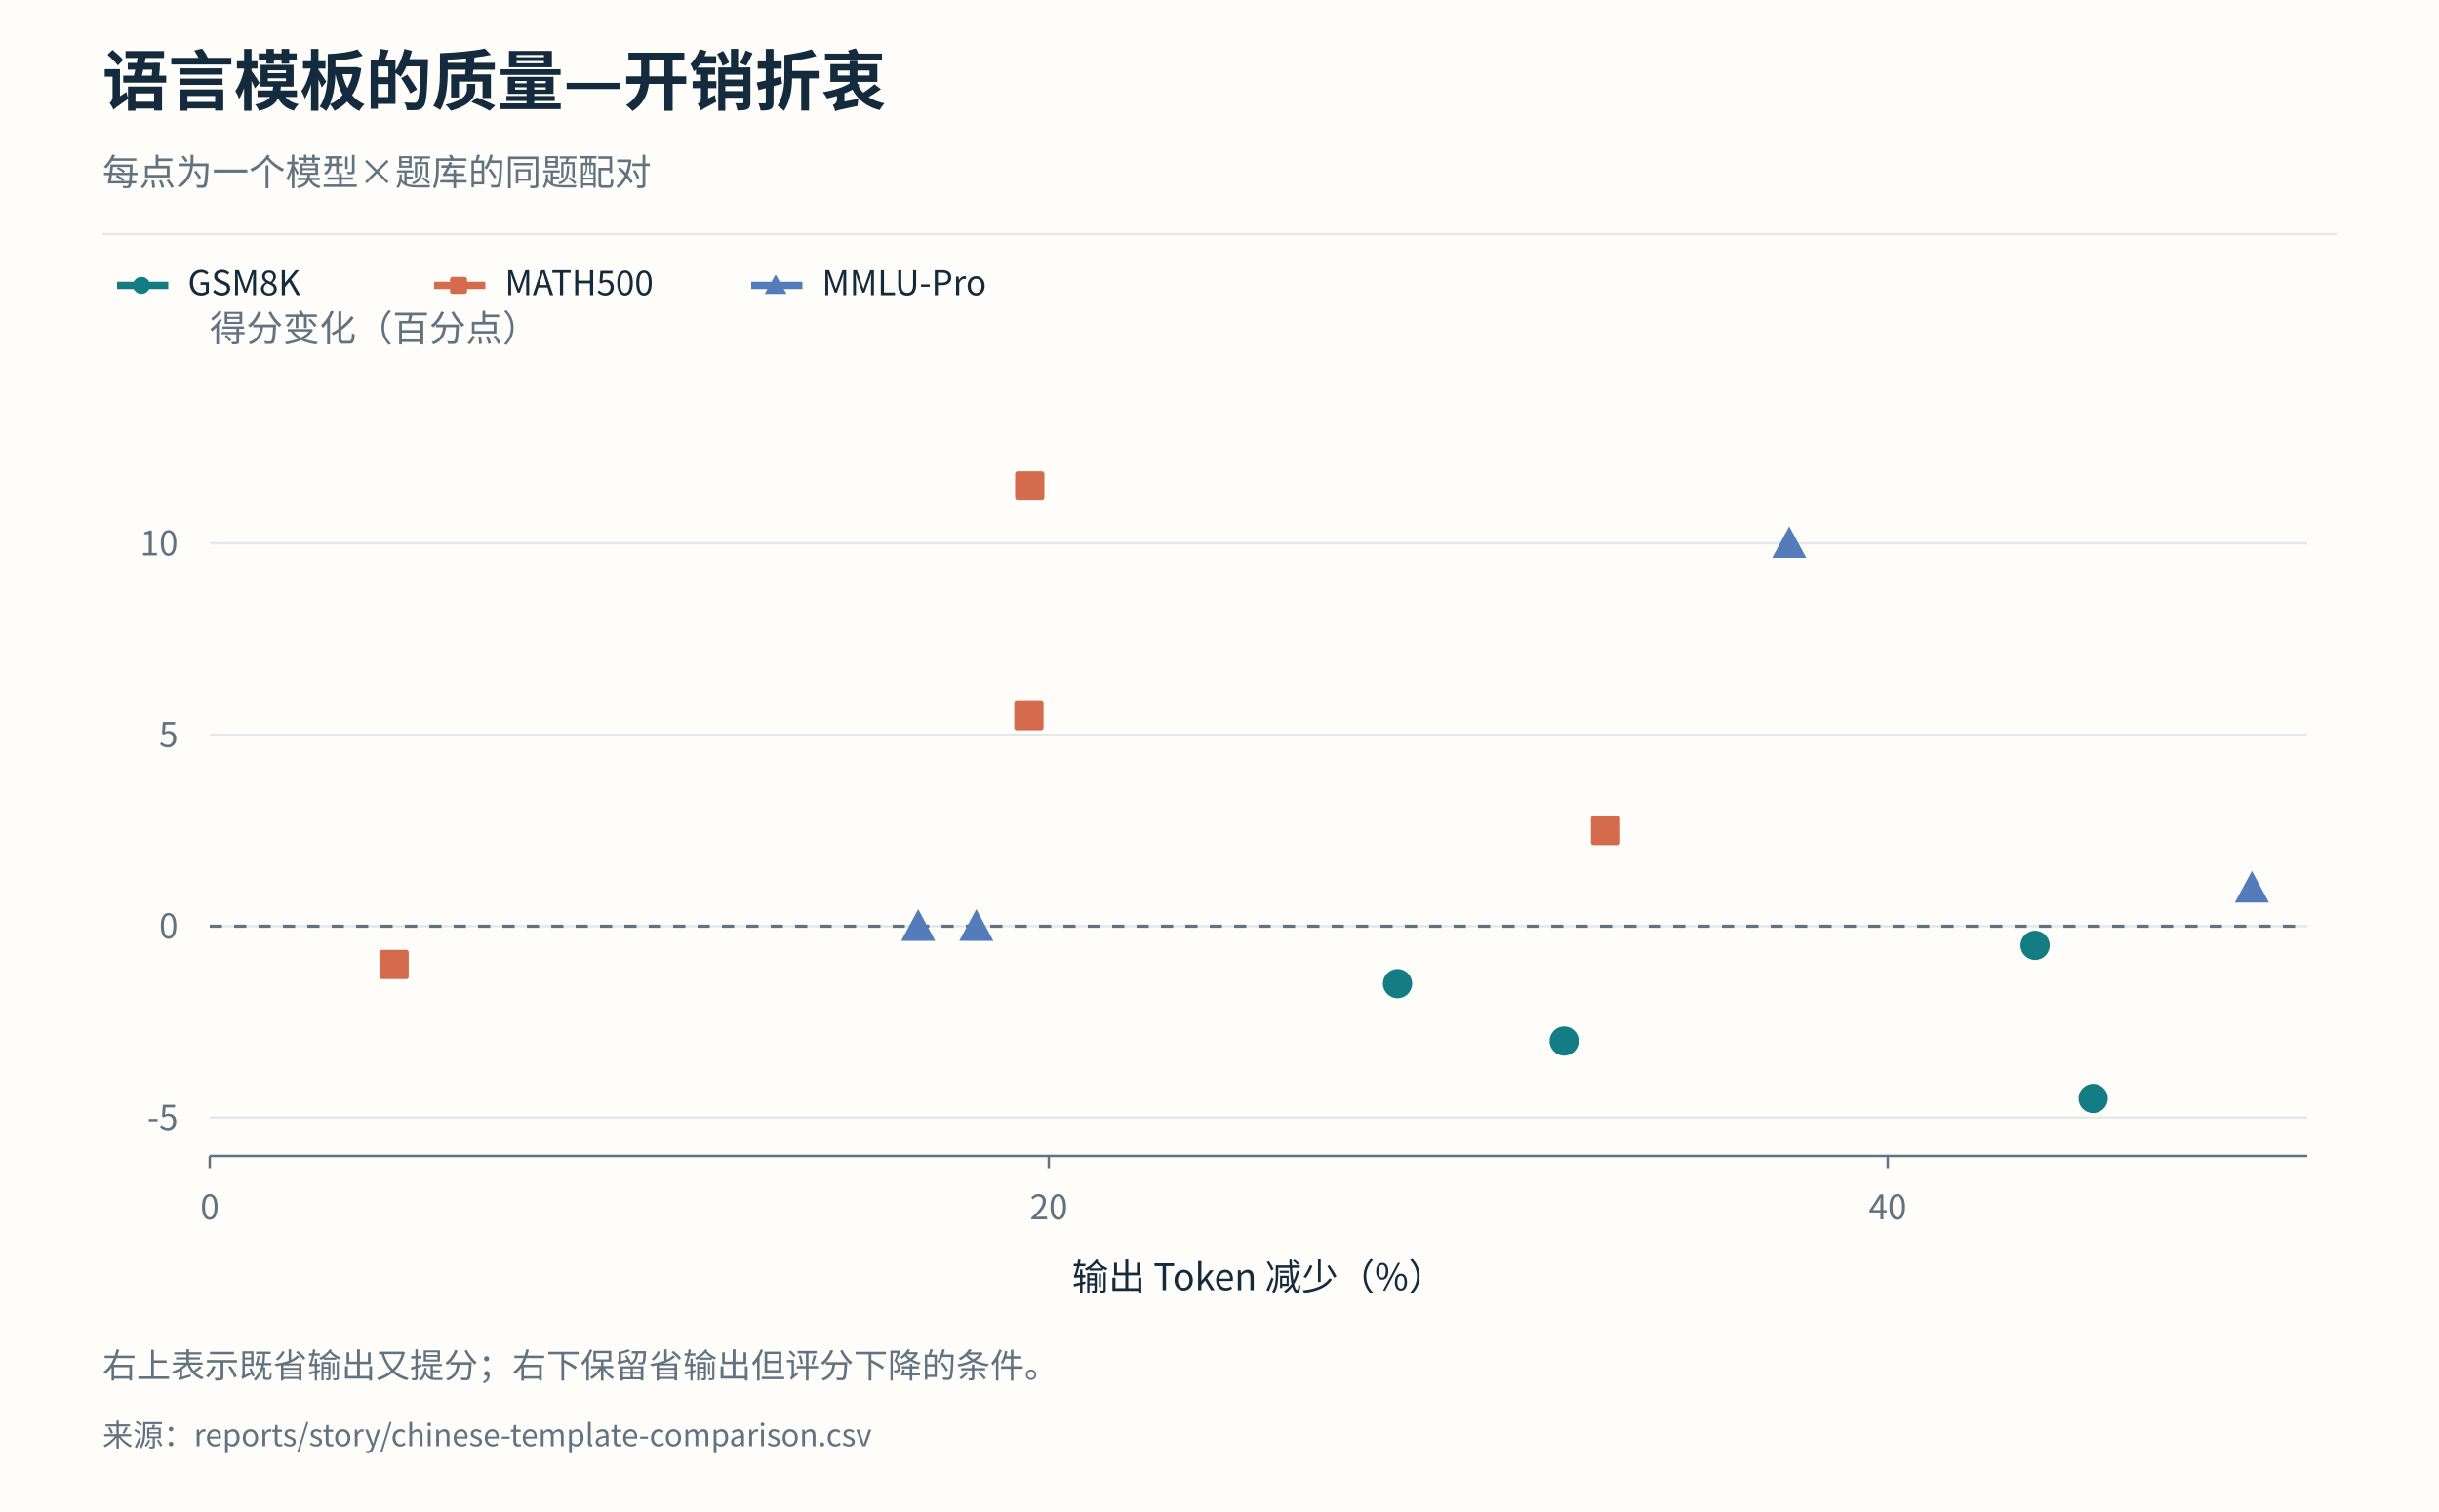
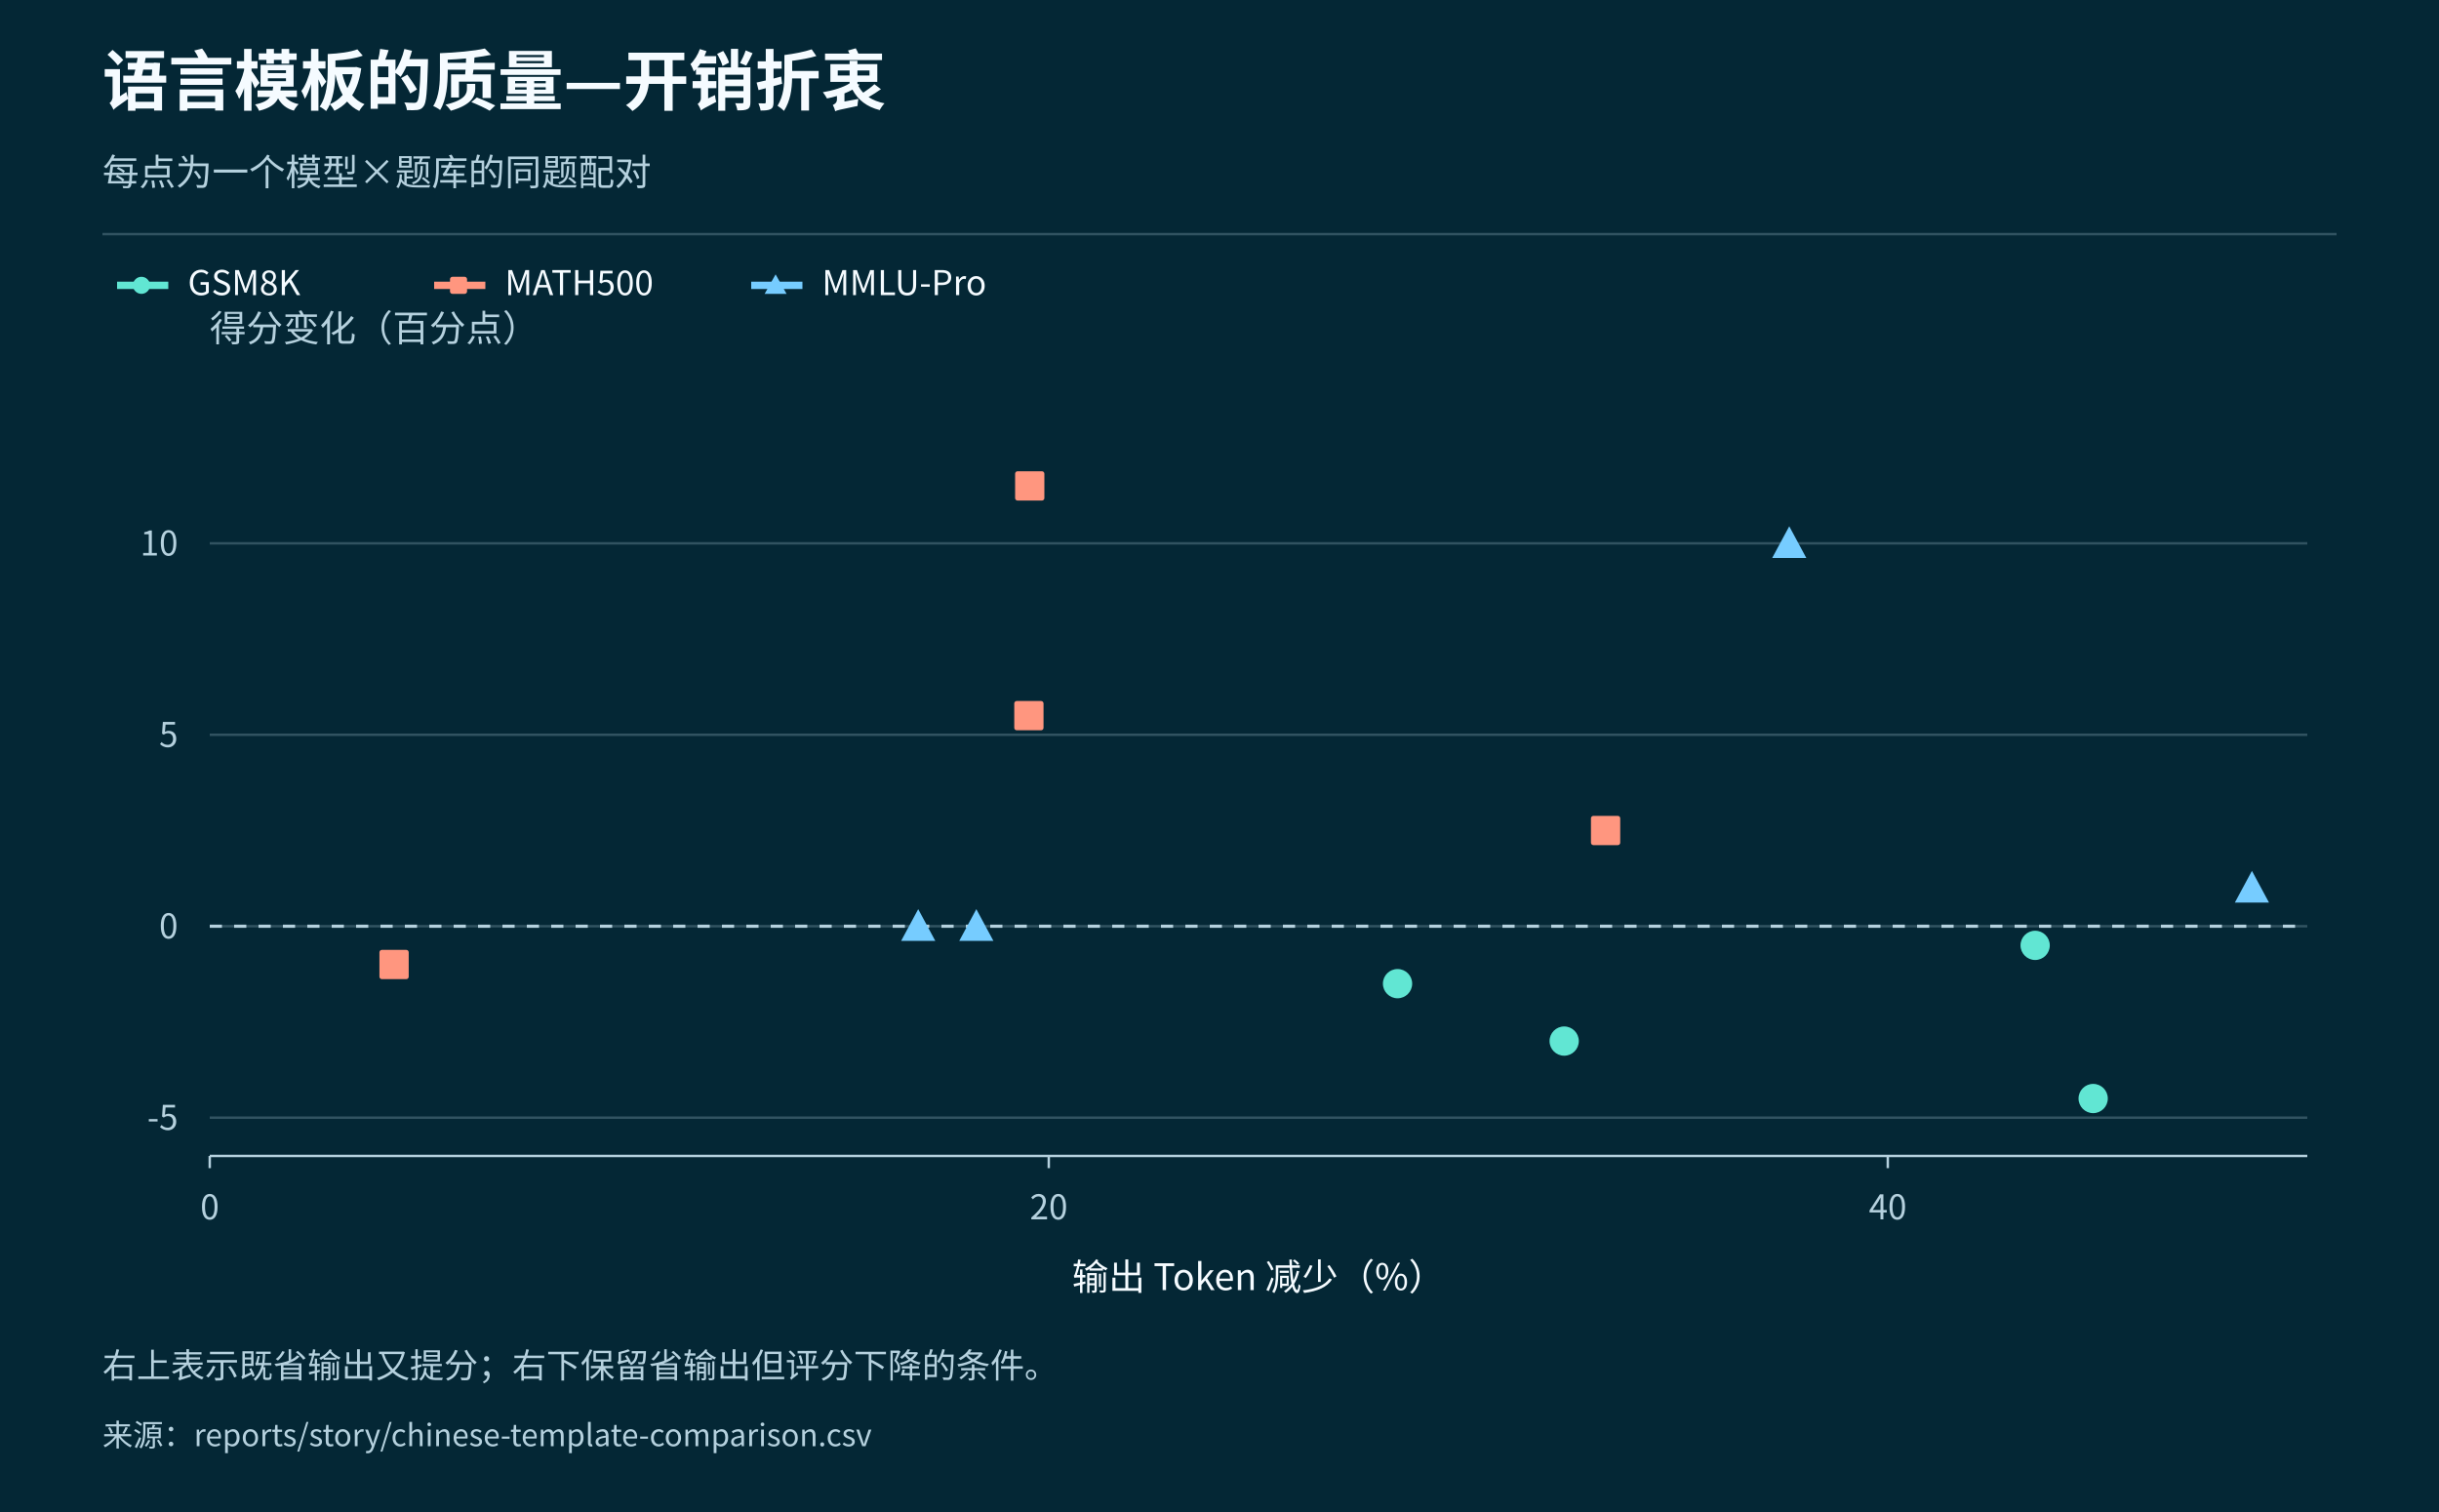
<svg xmlns="http://www.w3.org/2000/svg" width="1000" height="620" viewBox="0 0 1000 620" role="img" aria-labelledby="chart-title chart-desc">
-   <rect width="1000" height="620" fill="#fffdf9" />
+   <rect width="1000" height="620" fill="#042735" />
  <style>text{font-family:"PingFang SC","Microsoft YaHei","Noto Sans CJK SC",sans-serif;font-variant-numeric:tabular-nums}.point{cursor:default}.point:hover{stroke:#142b3d;stroke-width:2.5}</style>
-   <text x="42.00" y="43.00" font-size="27" fill="#142b3d" text-anchor="start" font-weight="650">语言模板的质量—开销折衷</text>
-   <text x="42.00" y="76.00" font-size="15" fill="#617381" text-anchor="start">每点为一个模型×题库的同题配对</text>
-   <line x1="42.00" y1="96.00" x2="958.00" y2="96.00" stroke="#e2e9e8" stroke-width="1" />
-   <text x="42.00" y="565.00" font-size="14" fill="#617381" text-anchor="start">右上表示既省输出又提分；右下保留省输出但评分下降的条件。</text>
-   <text x="42.00" y="593.00" font-size="12.5" fill="#617381" text-anchor="start">来源：reports/story/chinese-template-comparison.csv</text>
-   <line x1="48.00" y1="117.00" x2="69.00" y2="117.00" stroke="#147d83" stroke-width="3" />
-   <circle class="point" cx="58.00" cy="117.00" r="3.5" fill="#147d83" />
-   <text x="77.00" y="121.00" font-size="14" fill="#142b3d" text-anchor="start">GSM8K</text>
-   <line x1="178.00" y1="117.00" x2="199.00" y2="117.00" stroke="#d46b4c" stroke-width="3" />
-   <rect class="point" x="184.50" y="113.50" width="7.0" height="7.0" rx="1" fill="#d46b4c" />
-   <text x="207.00" y="121.00" font-size="14" fill="#142b3d" text-anchor="start">MATH500</text>
-   <line x1="308.00" y1="117.00" x2="329.00" y2="117.00" stroke="#547cba" stroke-width="3" />
-   <path class="point" d="M318.00,112.50 L322.50,120.50 L313.50,120.50 Z" fill="#547cba" />
-   <text x="337.00" y="121.00" font-size="14" fill="#142b3d" text-anchor="start">MMLU-Pro</text>
-   <line x1="86.00" y1="458.30" x2="946.00" y2="458.30" stroke="#e2e9e8" stroke-width="1" />
-   <text x="73.00" y="463.30" font-size="14" fill="#617381" text-anchor="end">-5</text>
-   <line x1="86.00" y1="379.80" x2="946.00" y2="379.80" stroke="#e2e9e8" stroke-width="1" />
-   <text x="73.00" y="384.80" font-size="14" fill="#617381" text-anchor="end">0</text>
-   <line x1="86.00" y1="301.30" x2="946.00" y2="301.30" stroke="#e2e9e8" stroke-width="1" />
-   <text x="73.00" y="306.30" font-size="14" fill="#617381" text-anchor="end">5</text>
-   <line x1="86.00" y1="222.80" x2="946.00" y2="222.80" stroke="#e2e9e8" stroke-width="1" />
-   <text x="73.00" y="227.80" font-size="14" fill="#617381" text-anchor="end">10</text>
-   <line x1="86.00" y1="474.00" x2="86.00" y2="479.00" stroke="#617381" stroke-width="1" />
-   <text x="86.00" y="500.00" font-size="14" fill="#617381" text-anchor="middle">0</text>
-   <line x1="430.00" y1="474.00" x2="430.00" y2="479.00" stroke="#617381" stroke-width="1" />
-   <text x="430.00" y="500.00" font-size="14" fill="#617381" text-anchor="middle">20</text>
-   <line x1="774.00" y1="474.00" x2="774.00" y2="479.00" stroke="#617381" stroke-width="1" />
-   <text x="774.00" y="500.00" font-size="14" fill="#617381" text-anchor="middle">40</text>
-   <line x1="86.00" y1="474.00" x2="946.00" y2="474.00" stroke="#617381" stroke-width="1" />
-   <text x="516.00" y="529.00" font-size="15" fill="#142b3d" text-anchor="middle">输出 Token 减少（%）</text>
-   <text x="86.00" y="140.00" font-size="15" fill="#617381" text-anchor="start">得分变化（百分点）</text>
-   <line x1="86.00" y1="379.80" x2="946.00" y2="379.80" stroke="#617381" stroke-width="1.3" stroke-dasharray="5 5" />
-   <circle class="point" cx="573.00" cy="403.35" r="6" fill="#147d83" />
-   <rect class="point" x="155.57" y="389.50" width="12" height="12" rx="1" fill="#d46b4c" />
-   <path class="point" d="M376.47,372.80 L383.47,385.80 L369.47,385.80 Z" fill="#547cba" />
-   <circle class="point" cx="641.32" cy="426.90" r="6" fill="#147d83" />
-   <rect class="point" x="415.85" y="287.45" width="12" height="12" rx="1" fill="#d46b4c" />
-   <path class="point" d="M400.30,372.80 L407.30,385.80 L393.30,385.80 Z" fill="#547cba" />
-   <circle class="point" cx="858.21" cy="450.45" r="6" fill="#147d83" />
-   <rect class="point" x="652.30" y="334.55" width="12" height="12" rx="1" fill="#d46b4c" />
-   <path class="point" d="M923.30,357.10 L930.30,370.10 L916.30,370.10 Z" fill="#547cba" />
-   <circle class="point" cx="834.42" cy="387.65" r="6" fill="#147d83" />
-   <rect class="point" x="416.20" y="193.25" width="12" height="12" rx="1" fill="#d46b4c" />
-   <path class="point" d="M733.60,215.80 L740.60,228.80 L726.60,228.80 Z" fill="#547cba" />
+   <text x="42.00" y="43.00" font-size="27" fill="#f5fbff" text-anchor="start" font-weight="650">语言模板的质量—开销折衷</text>
+   <text x="42.00" y="76.00" font-size="15" fill="#b5d1de" text-anchor="start">每点为一个模型×题库的同题配对</text>
+   <line x1="42.00" y1="96.00" x2="958.00" y2="96.00" stroke="#315361" stroke-width="1" />
+   <text x="42.00" y="565.00" font-size="14" fill="#b5d1de" text-anchor="start">右上表示既省输出又提分；右下保留省输出但评分下降的条件。</text>
+   <text x="42.00" y="593.00" font-size="12.5" fill="#b5d1de" text-anchor="start">来源：reports/story/chinese-template-comparison.csv</text>
+   <line x1="48.00" y1="117.00" x2="69.00" y2="117.00" stroke="#61e6d3" stroke-width="3" />
+   <circle class="point" cx="58.00" cy="117.00" r="3.5" fill="#61e6d3" />
+   <text x="77.00" y="121.00" font-size="14" fill="#f5fbff" text-anchor="start">GSM8K</text>
+   <line x1="178.00" y1="117.00" x2="199.00" y2="117.00" stroke="#ff967f" stroke-width="3" />
+   <rect class="point" x="184.50" y="113.50" width="7.0" height="7.0" rx="1" fill="#ff967f" />
+   <text x="207.00" y="121.00" font-size="14" fill="#f5fbff" text-anchor="start">MATH500</text>
+   <line x1="308.00" y1="117.00" x2="329.00" y2="117.00" stroke="#76ccff" stroke-width="3" />
+   <path class="point" d="M318.00,112.50 L322.50,120.50 L313.50,120.50 Z" fill="#76ccff" />
+   <text x="337.00" y="121.00" font-size="14" fill="#f5fbff" text-anchor="start">MMLU-Pro</text>
+   <line x1="86.00" y1="458.30" x2="946.00" y2="458.30" stroke="#315361" stroke-width="1" />
+   <text x="73.00" y="463.30" font-size="14" fill="#b5d1de" text-anchor="end">-5</text>
+   <line x1="86.00" y1="379.80" x2="946.00" y2="379.80" stroke="#315361" stroke-width="1" />
+   <text x="73.00" y="384.80" font-size="14" fill="#b5d1de" text-anchor="end">0</text>
+   <line x1="86.00" y1="301.30" x2="946.00" y2="301.30" stroke="#315361" stroke-width="1" />
+   <text x="73.00" y="306.30" font-size="14" fill="#b5d1de" text-anchor="end">5</text>
+   <line x1="86.00" y1="222.80" x2="946.00" y2="222.80" stroke="#315361" stroke-width="1" />
+   <text x="73.00" y="227.80" font-size="14" fill="#b5d1de" text-anchor="end">10</text>
+   <line x1="86.00" y1="474.00" x2="86.00" y2="479.00" stroke="#b5d1de" stroke-width="1" />
+   <text x="86.00" y="500.00" font-size="14" fill="#b5d1de" text-anchor="middle">0</text>
+   <line x1="430.00" y1="474.00" x2="430.00" y2="479.00" stroke="#b5d1de" stroke-width="1" />
+   <text x="430.00" y="500.00" font-size="14" fill="#b5d1de" text-anchor="middle">20</text>
+   <line x1="774.00" y1="474.00" x2="774.00" y2="479.00" stroke="#b5d1de" stroke-width="1" />
+   <text x="774.00" y="500.00" font-size="14" fill="#b5d1de" text-anchor="middle">40</text>
+   <line x1="86.00" y1="474.00" x2="946.00" y2="474.00" stroke="#b5d1de" stroke-width="1" />
+   <text x="516.00" y="529.00" font-size="15" fill="#f5fbff" text-anchor="middle">输出 Token 减少（%）</text>
+   <text x="86.00" y="140.00" font-size="15" fill="#b5d1de" text-anchor="start">得分变化（百分点）</text>
+   <line x1="86.00" y1="379.80" x2="946.00" y2="379.80" stroke="#b5d1de" stroke-width="1.3" stroke-dasharray="5 5" />
+   <circle class="point" cx="573.00" cy="403.35" r="6" fill="#61e6d3" />
+   <rect class="point" x="155.57" y="389.50" width="12" height="12" rx="1" fill="#ff967f" />
+   <path class="point" d="M376.47,372.80 L383.47,385.80 L369.47,385.80 Z" fill="#76ccff" />
+   <circle class="point" cx="641.32" cy="426.90" r="6" fill="#61e6d3" />
+   <rect class="point" x="415.85" y="287.45" width="12" height="12" rx="1" fill="#ff967f" />
+   <path class="point" d="M400.30,372.80 L407.30,385.80 L393.30,385.80 Z" fill="#76ccff" />
+   <circle class="point" cx="858.21" cy="450.45" r="6" fill="#61e6d3" />
+   <rect class="point" x="652.30" y="334.55" width="12" height="12" rx="1" fill="#ff967f" />
+   <path class="point" d="M923.30,357.10 L930.30,370.10 L916.30,370.10 Z" fill="#76ccff" />
+   <circle class="point" cx="834.42" cy="387.65" r="6" fill="#61e6d3" />
+   <rect class="point" x="416.20" y="193.25" width="12" height="12" rx="1" fill="#ff967f" />
+   <path class="point" d="M733.60,215.80 L740.60,228.80 L726.60,228.80 Z" fill="#76ccff" />
</svg>
